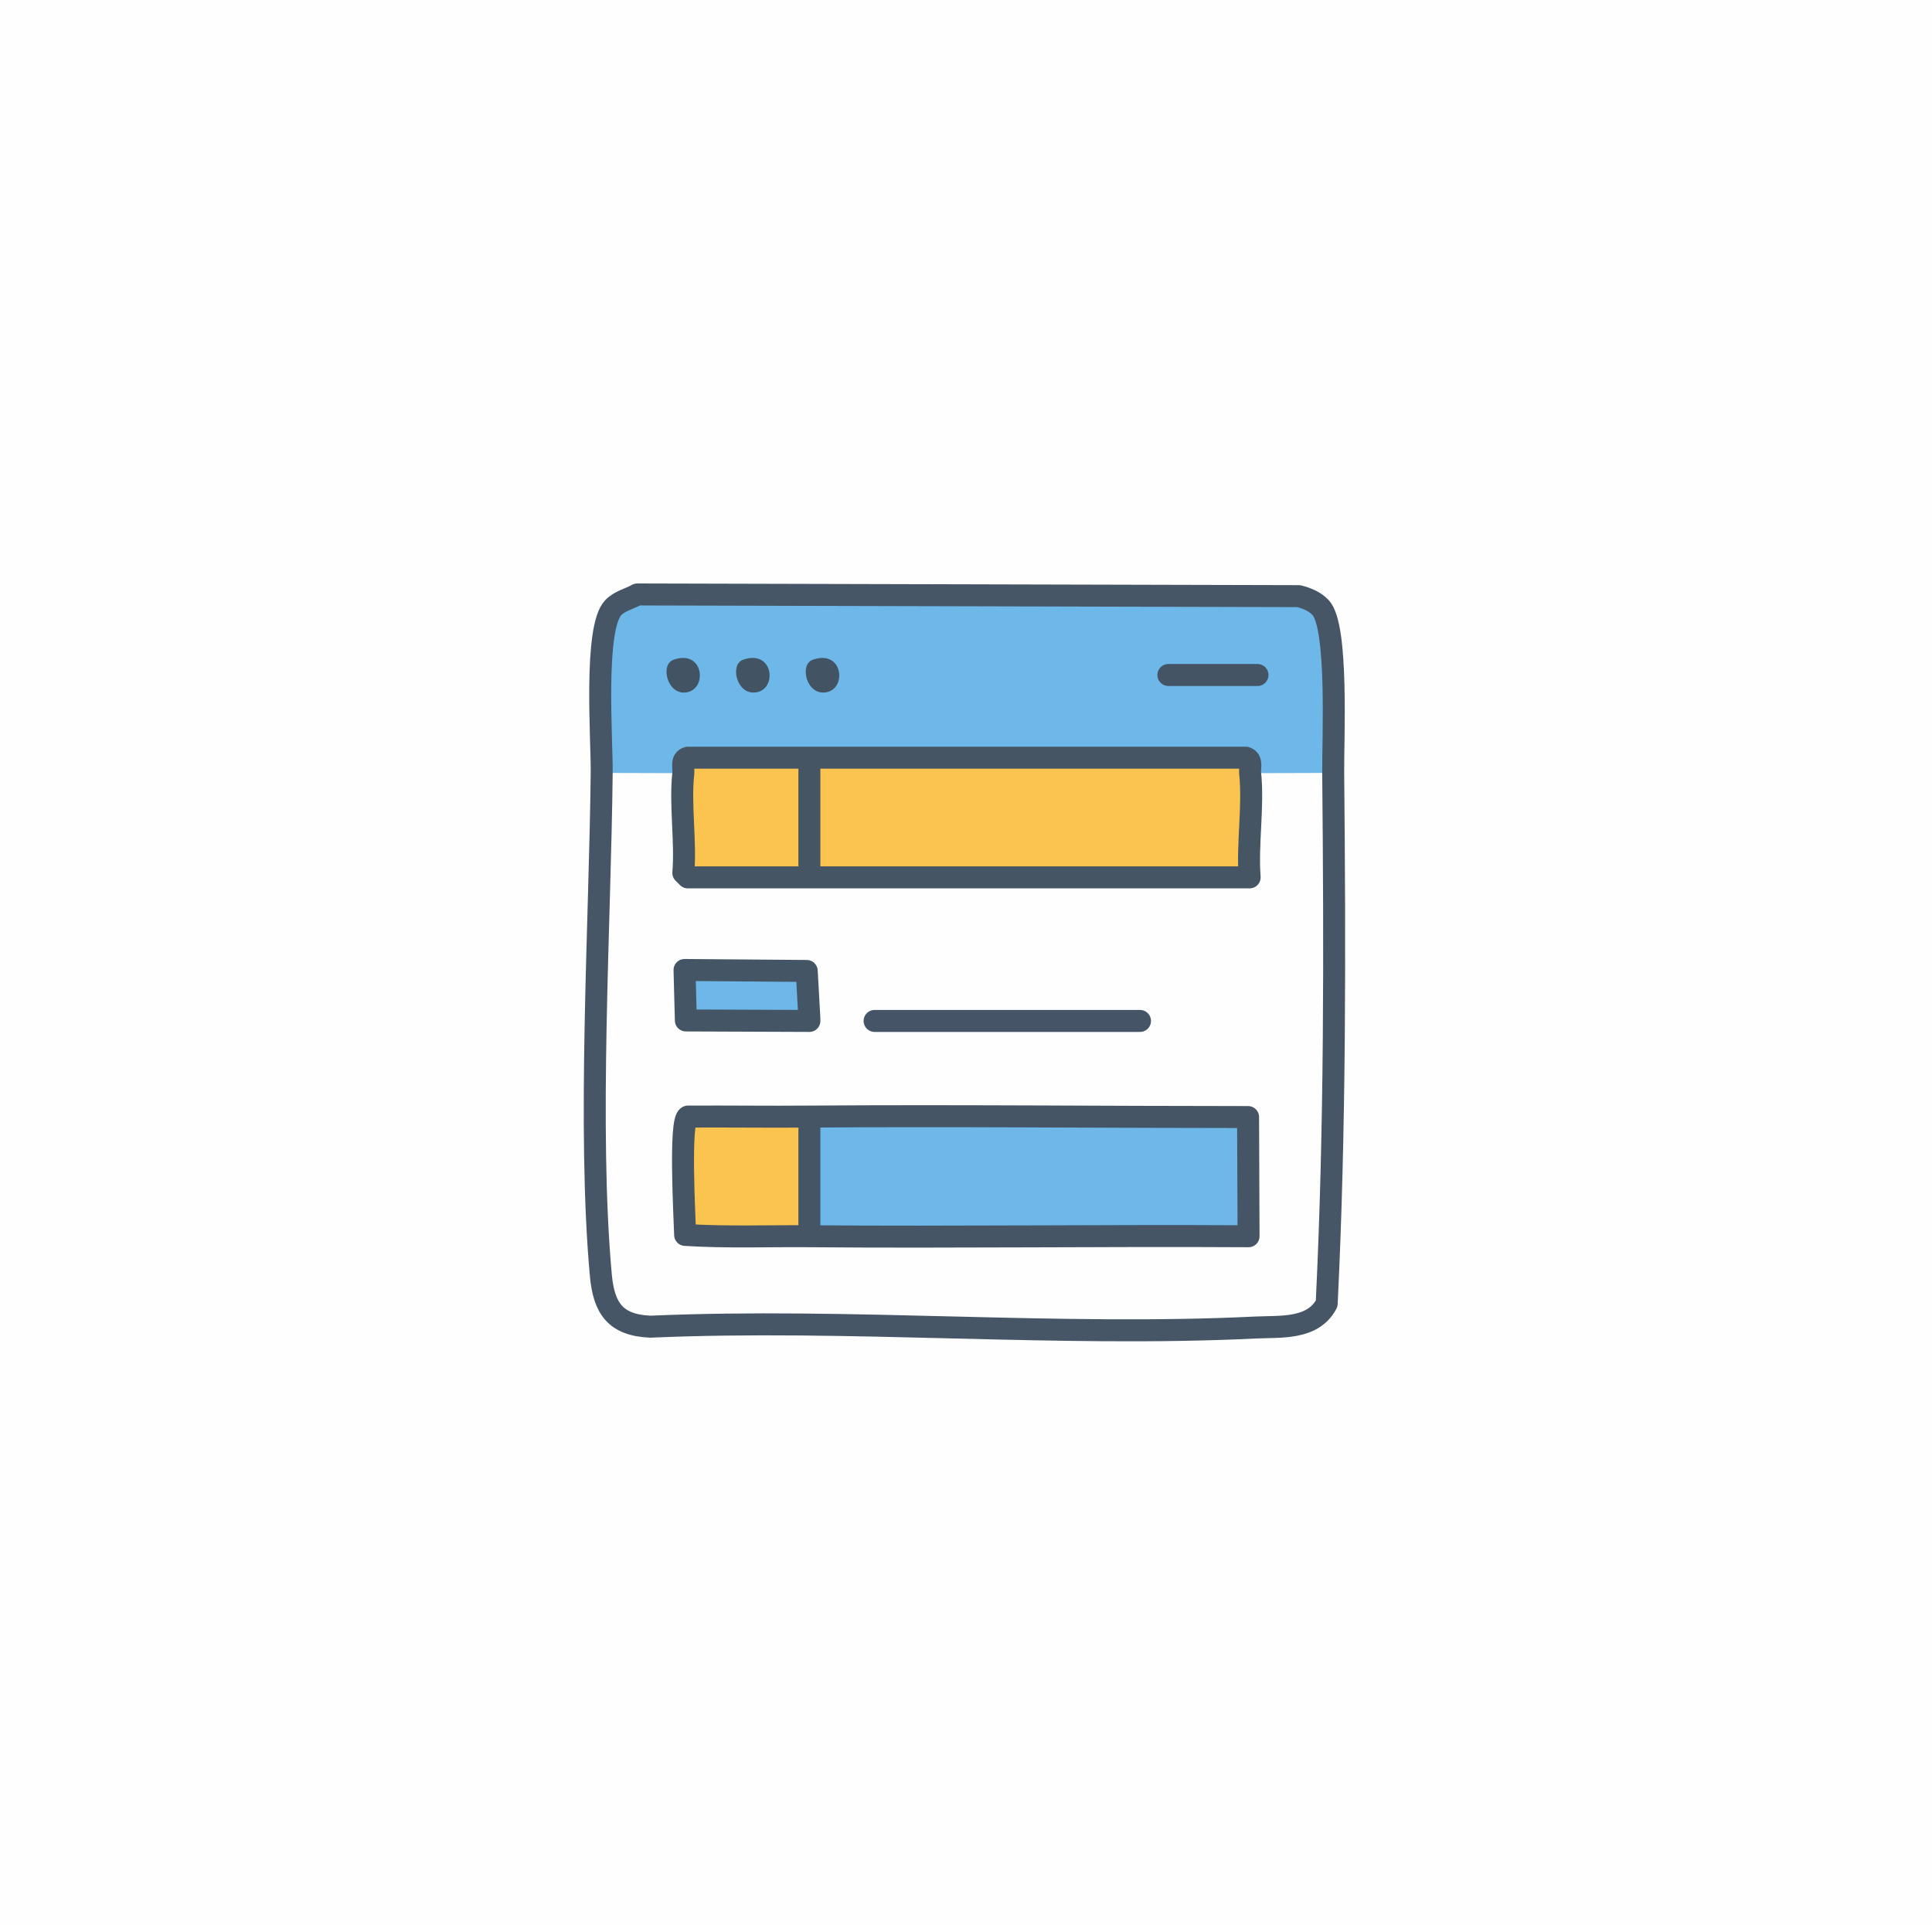
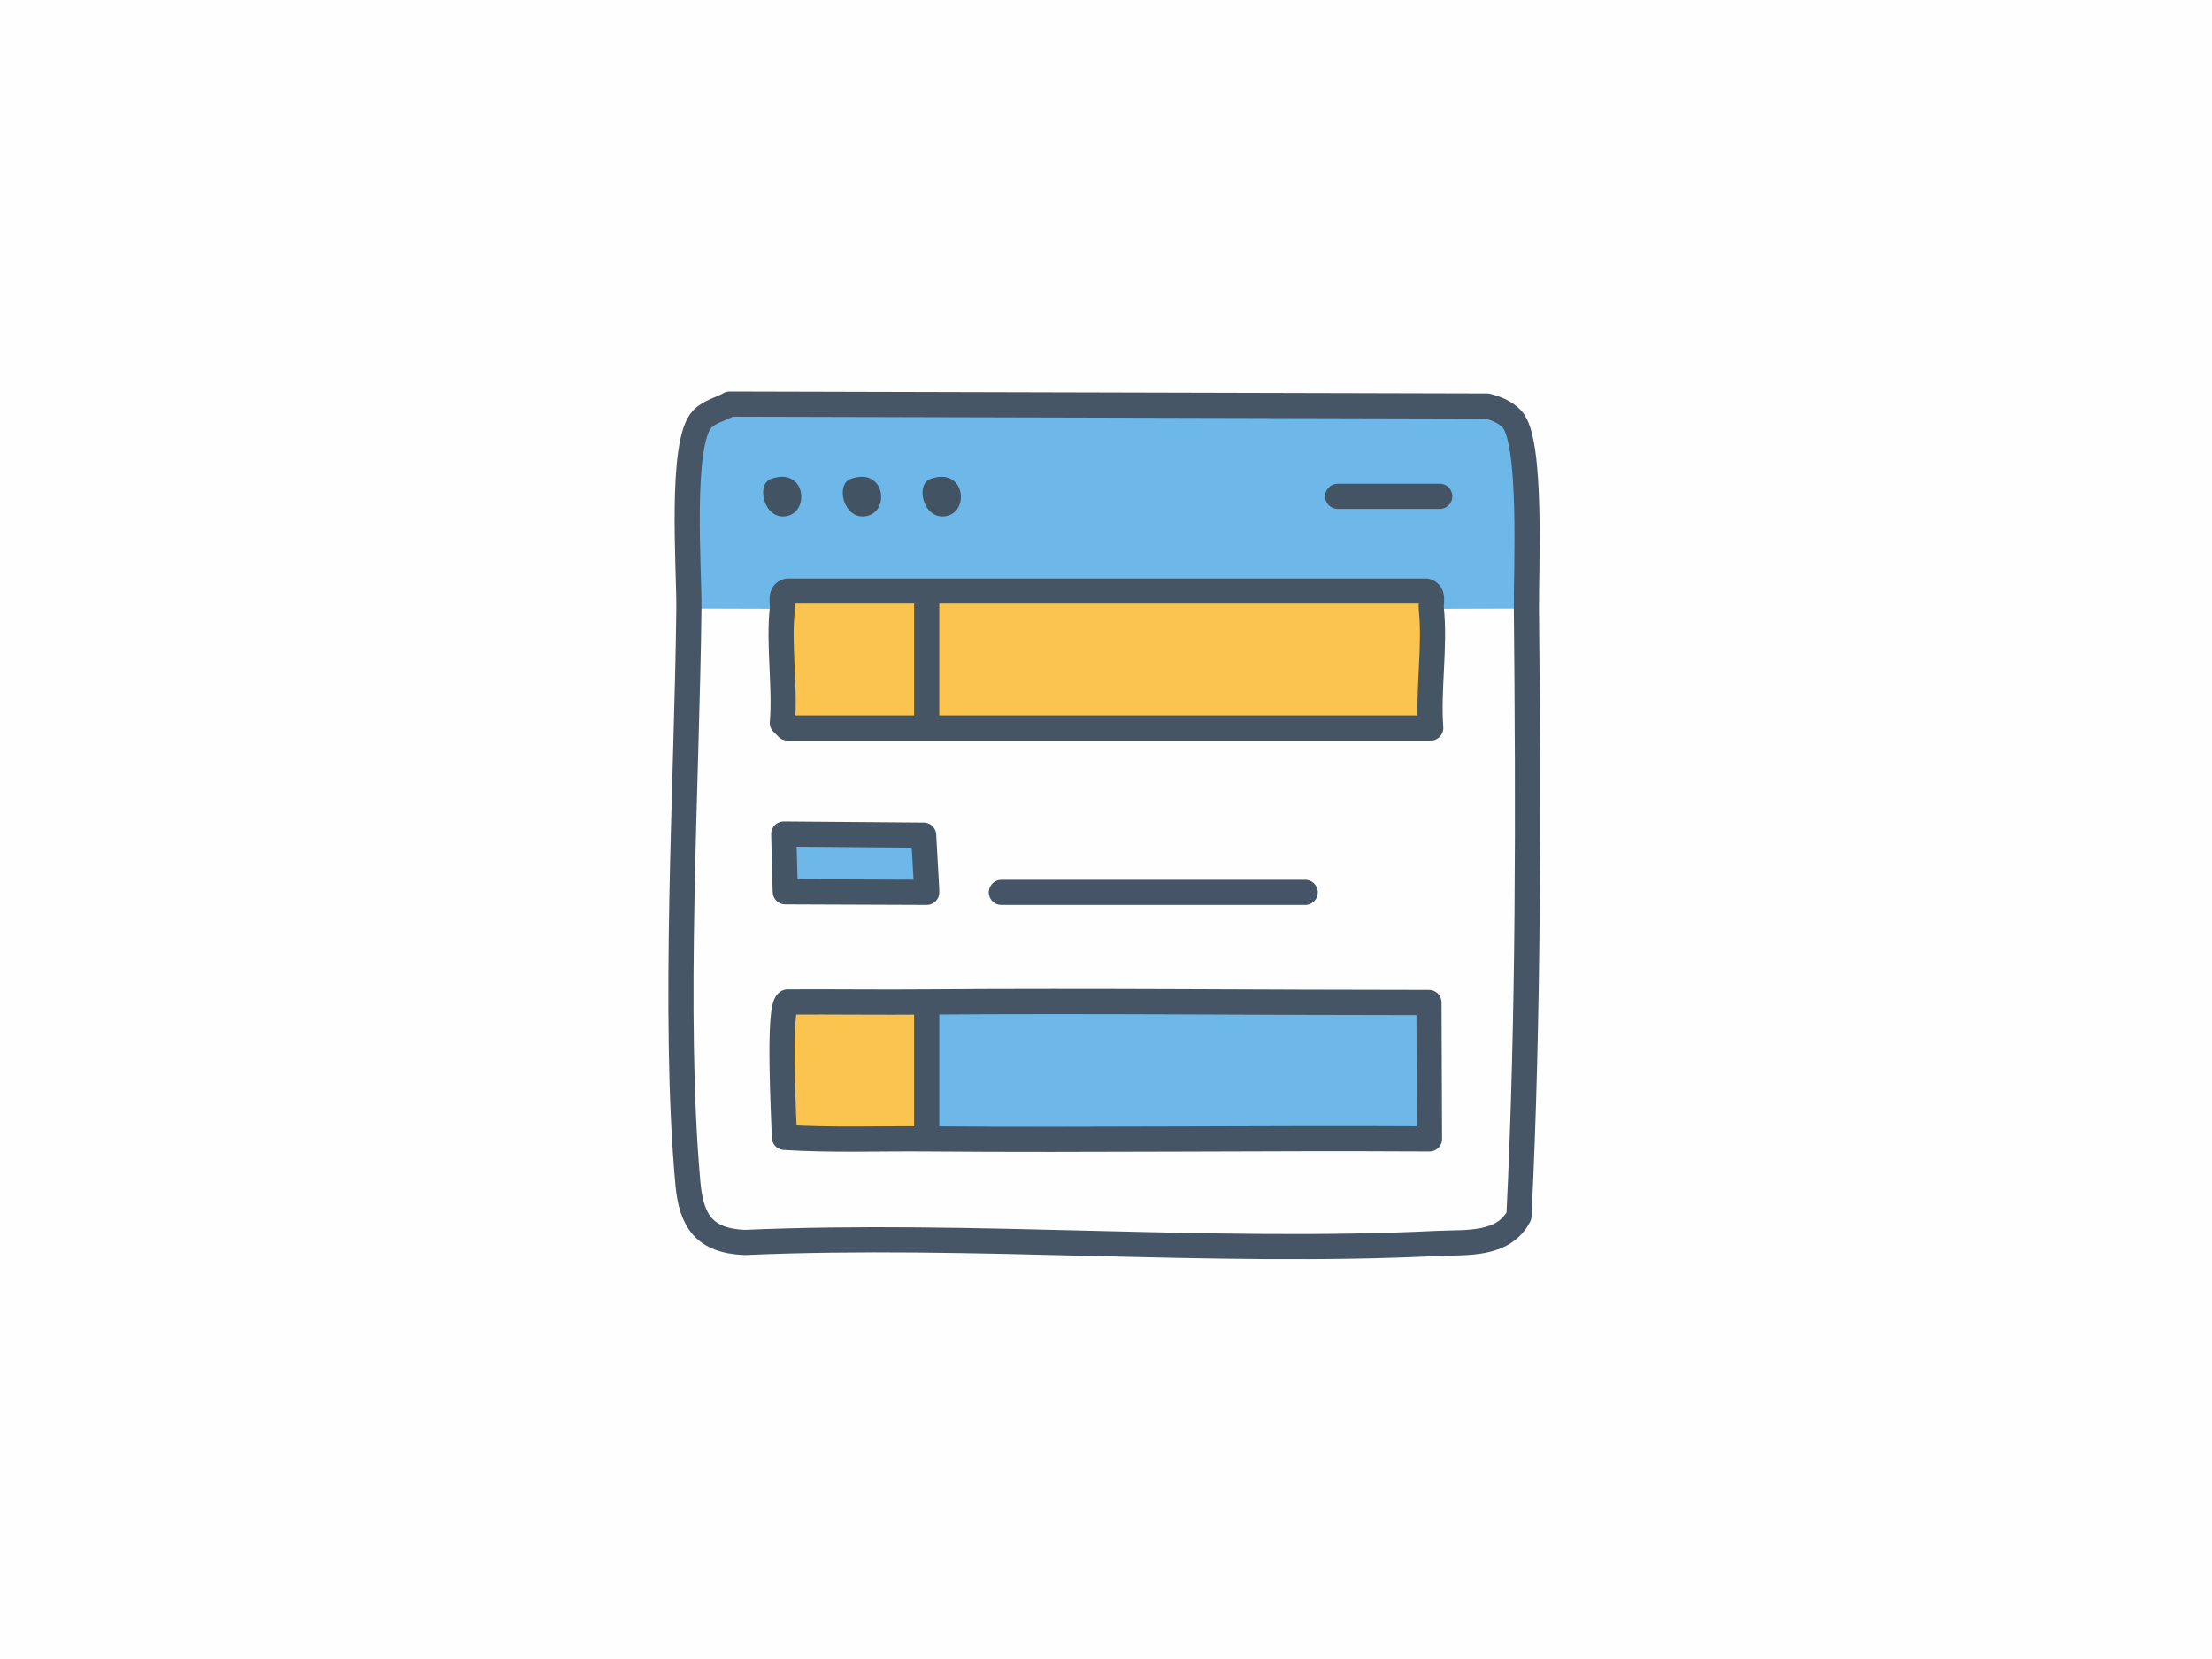
- <svg xmlns="http://www.w3.org/2000/svg" id="Layer_1" version="1.1" viewBox="0 0 160 160">
+ <svg xmlns="http://www.w3.org/2000/svg" id="Layer_1" version="1.1" viewBox="0 0 160 120">
  <defs>
    <style>
      .st0 {
        stroke: #465565;
      }

      .st0, .st1, .st2, .st3, .st4, .st5, .st6 {
        stroke-linecap: round;
        stroke-linejoin: round;
        stroke-width: 1.82px;
      }

      .st0, .st1, .st3, .st5, .st6 {
        fill: none;
      }

      .st7 {
        fill: #425463;
      }

      .st1 {
        stroke: #465666;
      }

      .st2, .st3 {
        stroke: #455564;
      }

      .st2, .st8 {
        fill: #fac44e;
      }

      .st9, .st4 {
        fill: #6db8e8;
      }

      .st4 {
        stroke: #445565;
      }

      .st10 {
        fill: #fefefe;
      }

      .st5 {
        stroke: #445464;
      }

      .st6 {
        stroke: #455466;
      }
    </style>
  </defs>
  <g id="Generative_Object">
    <g>
-       <rect class="st10" x="-23.06" y="-.5" width="206.13" height="160" />
-       <path class="st9" d="M67.03,102.38v-.9s0-8.11,0-8.11v-.9c12.11-.1,24.23.04,36.34.04l.04,9.87h-.18c-12.06-.07-24.13.1-36.19,0Z" />
-       <path class="st8" d="M67.03,92.47v.9s0,8.11,0,8.11v.9c-3.42-.03-6.86.11-10.28-.11-.04-1.36-.49-9.52.23-9.8,3.35-.02,6.71.03,10.06,0Z" />
+       <rect class="st10" x="-23.06" y="-20.5" width="206.13" height="160" />
+       <path class="st9" d="M67.03,82.38v-9.91c12.11-.1,24.23.04,36.34.04l.04,9.87h-.18c-12.06-.07-24.13.1-36.19,0h0Z" />
+       <path class="st8" d="M67.03,72.47v9.91c-3.42-.03-6.86.11-10.28-.11-.04-1.36-.49-9.52.23-9.8,3.35-.02,6.71.03,10.06,0h-.01Z" />
      <g>
-         <path class="st9" d="M103.53,64.03c-.05-.43.23-1.11-.36-1.28h-46.21c-.59.17-.32.86-.37,1.28l-6.76-.02c.03-2.74-.67-12.03.97-13.69.55-.56,1.33-.71,1.98-1.08l54.77.14c.66.17,1.32.43,1.8.94,1.49,1.55,1.02,11.05,1.05,13.69l-6.89.02Z" />
-         <path class="st7" d="M61.53,54.64c2.52-.9,2.88,2.44,1.08,2.7-1.61.24-2.19-2.31-1.08-2.7Z" />
-         <path class="st7" d="M67.3,54.64c2.52-.9,2.88,2.44,1.08,2.7-1.61.24-2.19-2.31-1.08-2.7Z" />
-         <path class="st7" d="M55.77,54.64c2.51-.9,2.85,2.43,1.08,2.7-1.59.25-2.2-2.3-1.08-2.7Z" />
+         <path class="st9" d="M103.53,44.03c-.05-.43.23-1.11-.36-1.28h-46.21c-.59.17-.32.86-.37,1.28l-6.76-.02c.03-2.74-.67-12.03.97-13.69.55-.56,1.33-.71,1.98-1.08l54.77.14c.66.17,1.32.43,1.8.94,1.49,1.55,1.02,11.05,1.05,13.69l-6.89.02h.02Z" />
+         <path class="st7" d="M61.53,34.64c2.52-.9,2.88,2.44,1.08,2.7-1.61.24-2.19-2.31-1.08-2.7Z" />
+         <path class="st7" d="M67.3,34.64c2.52-.9,2.88,2.44,1.08,2.7-1.61.24-2.19-2.31-1.08-2.7Z" />
+         <path class="st7" d="M55.77,34.64c2.51-.9,2.85,2.43,1.08,2.7-1.59.25-2.2-2.3-1.08-2.7Z" />
      </g>
-       <path class="st2" d="M103.53,64.03c.29,2.69-.25,5.88-.04,8.63h-46.53l-.37-.37c.22-2.62-.29-5.69,0-8.26.05-.43-.22-1.12.37-1.28h46.21c.58.17.31.86.36,1.28Z" />
-       <polygon class="st4" points="56.69 80.33 66.81 80.41 67.03 84.36 67.03 84.55 56.8 84.51 56.69 80.33" />
+       <path class="st2" d="M103.53,44.03c.29,2.69-.25,5.88-.04,8.63h-46.53l-.37-.37c.22-2.62-.29-5.69,0-8.26.05-.43-.22-1.12.37-1.28h46.21c.58.17.31.86.36,1.28Z" />
+       <polygon class="st4" points="56.69 60.33 66.81 60.41 67.03 64.36 67.03 64.55 56.8 64.51 56.69 60.33" />
    </g>
    <g>
-       <line class="st5" x1="96.76" y1="55.9" x2="104.14" y2="55.9" />
-       <line class="st6" x1="94.41" y1="84.55" x2="72.43" y2="84.55" />
-       <path class="st0" d="M103.4,102.38l-.04-9.87c-12.11,0-24.22-.13-36.33-.04-3.35.03-6.71-.02-10.06,0-.72.28-.27,8.44-.23,9.8,3.42.22,6.86.08,10.29.11,12.06.1,24.13-.07,36.19,0h.18Z" />
-       <line class="st0" x1="67.03" y1="93.37" x2="67.03" y2="101.48" />
-       <line class="st3" x1="67.03" y1="63.64" x2="67.03" y2="71.75" />
-       <path class="st1" d="M52.79,49.23l54.77.14c.66.17,1.32.43,1.8.94,1.49,1.55,1.02,11.05,1.05,13.69.14,14.6.17,29.48-.54,43.96-1.14,2.17-3.82,1.88-5.91,1.98-16.42.8-33.59-.79-50.09-.07-2.93-.12-3.86-1.55-4.11-4.25-1.11-12.2-.07-28.99.07-41.62.03-2.74-.67-12.03.97-13.69.55-.56,1.33-.71,1.98-1.08Z" />
+       <line class="st5" x1="96.76" y1="35.9" x2="104.14" y2="35.9" />
+       <line class="st6" x1="94.41" y1="64.55" x2="72.43" y2="64.55" />
+       <path class="st0" d="M103.4,82.38l-.04-9.87c-12.11,0-24.22-.13-36.33-.04-3.35.03-6.71-.02-10.06,0-.72.28-.27,8.44-.23,9.8,3.42.22,6.86.08,10.29.11,12.06.1,24.13-.07,36.19,0h.18Z" />
+       <line class="st0" x1="67.03" y1="73.37" x2="67.03" y2="81.48" />
+       <line class="st3" x1="67.03" y1="43.64" x2="67.03" y2="51.75" />
+       <path class="st1" d="M52.79,29.23l54.77.14c.66.17,1.32.43,1.8.94,1.49,1.55,1.02,11.05,1.05,13.69.14,14.6.17,29.48-.54,43.96-1.14,2.17-3.82,1.88-5.91,1.98-16.42.8-33.59-.79-50.09-.07-2.93-.12-3.86-1.55-4.11-4.25-1.11-12.2-.07-28.99.07-41.62.03-2.74-.67-12.03.97-13.69.55-.56,1.33-.71,1.98-1.08h0Z" />
    </g>
  </g>
</svg>
